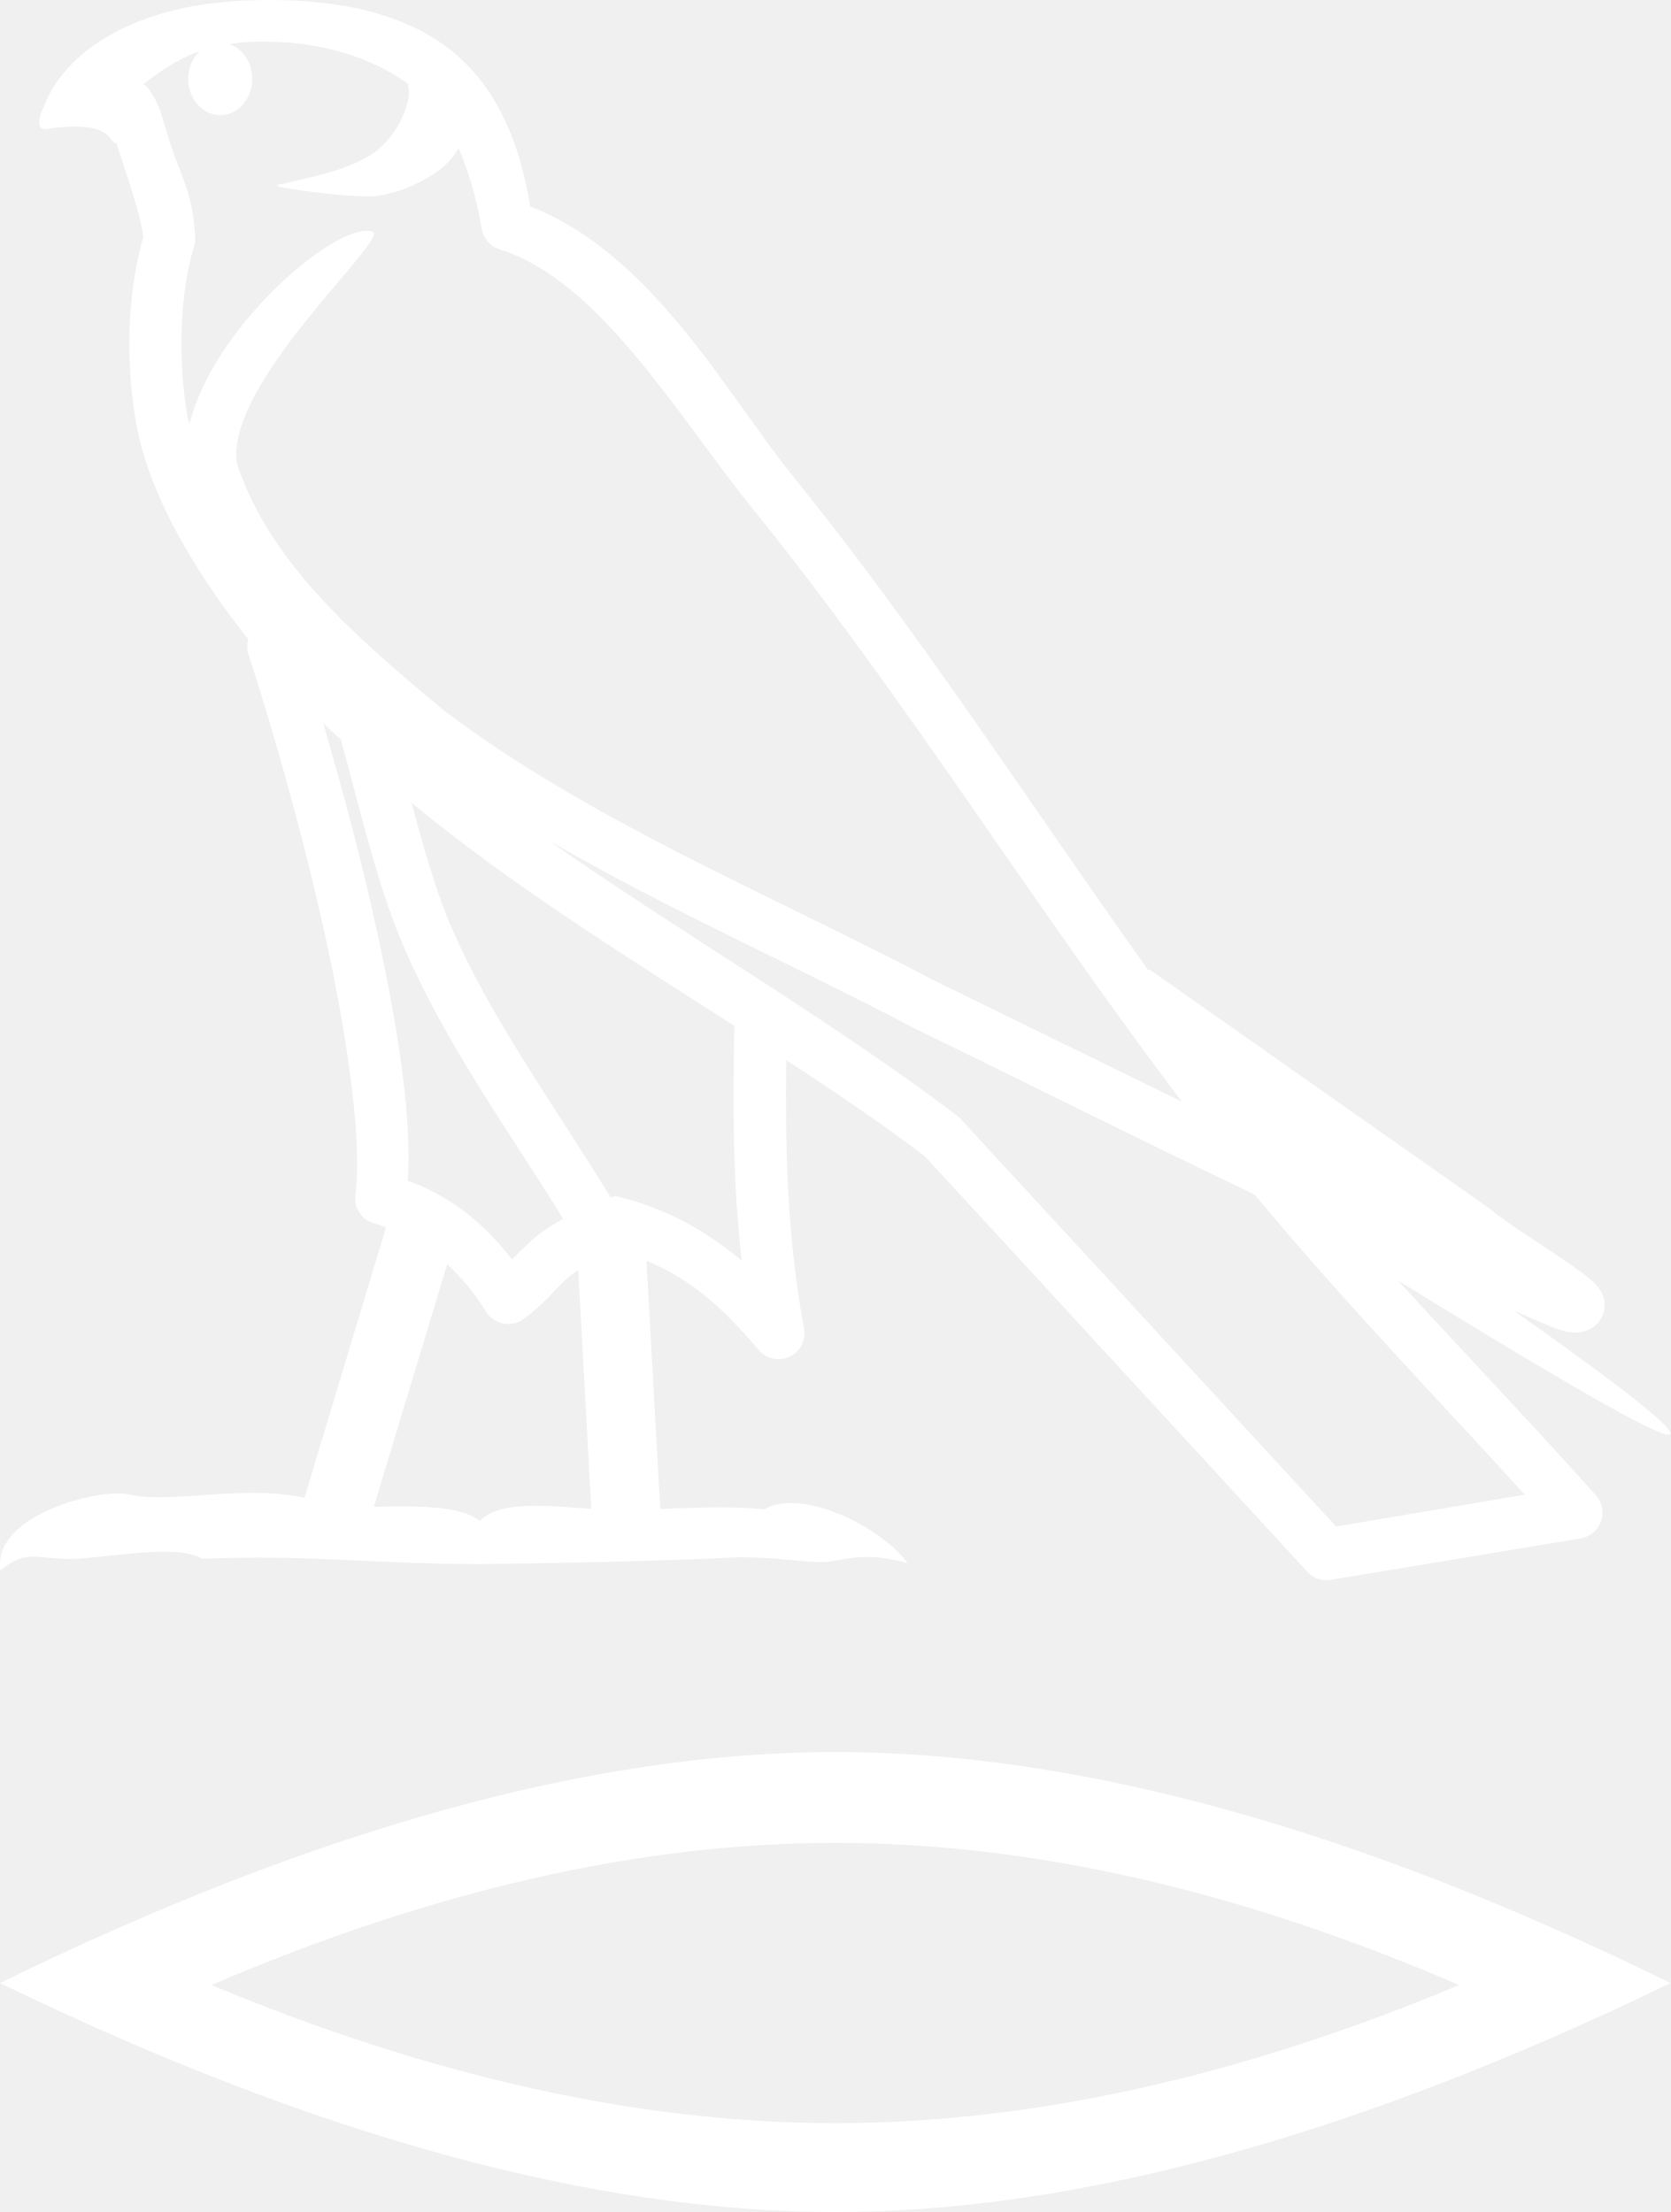
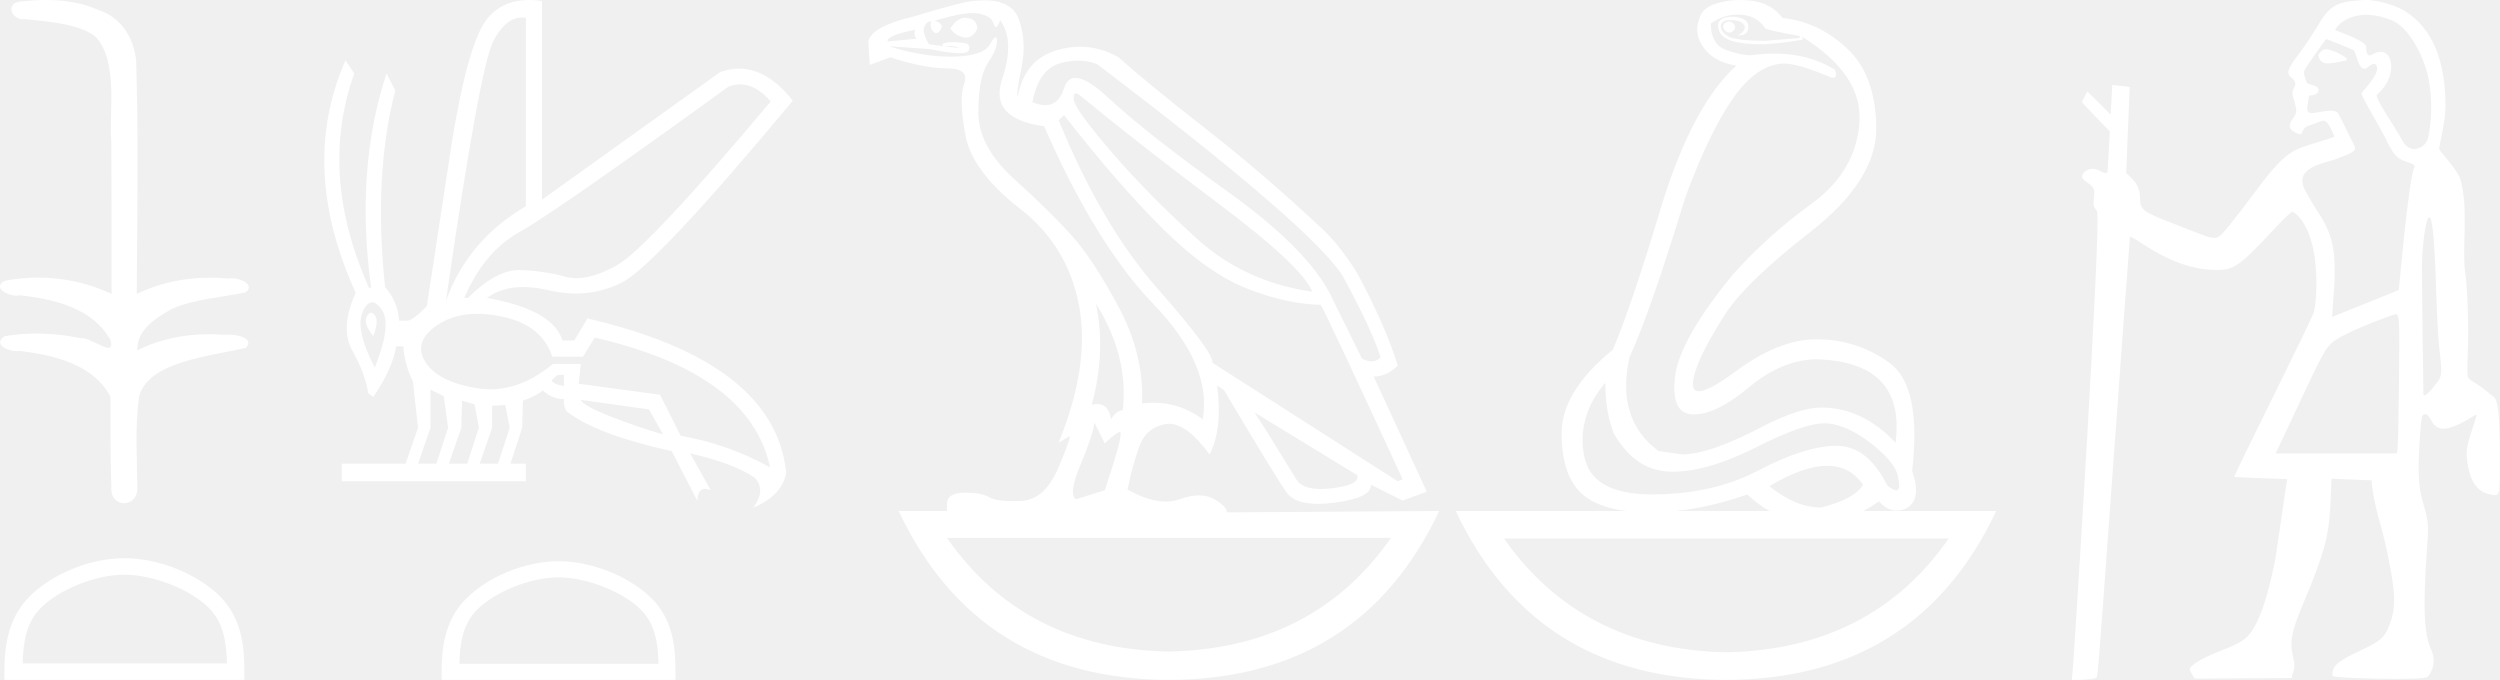
- <svg xmlns="http://www.w3.org/2000/svg" width="13.589" height="18.0" version="1.1" id="svg6">
-   <defs id="defs10" />
-   <path d="M 2.15 0.339 C 2.645 0.339 3.041 0.482 3.318 0.681 C 3.322 0.719 3.332 0.757 3.324 0.795 C 3.289 0.972 3.185 1.136 3.041 1.245 C 2.816 1.393 2.543 1.436 2.286 1.5 C 2.222 1.506 2.273 1.522 2.308 1.528 C 2.473 1.556 2.814 1.599 3.002 1.599 C 3.015 1.599 3.028 1.598 3.039 1.598 C 3.238 1.575 3.425 1.493 3.586 1.376 C 3.643 1.328 3.691 1.269 3.732 1.207 C 3.838 1.454 3.895 1.717 3.919 1.862 C 3.932 1.941 3.987 2.005 4.063 2.029 C 4.876 2.278 5.519 3.393 6.12 4.136 C 7.355 5.662 8.405 7.369 9.615 8.965 C 8.946 8.639 8.279 8.31 7.608 7.983 C 6.236 7.262 4.807 6.686 3.604 5.776 C 3.602 5.774 3.6 5.772 3.598 5.77 C 2.905 5.193 2.196 4.584 1.928 3.775 C 1.822 3.118 3.183 1.934 3.029 1.884 C 3.016 1.88 3.001 1.878 2.984 1.878 C 2.656 1.878 1.731 2.683 1.541 3.451 C 1.539 3.44 1.533 3.429 1.531 3.419 C 1.479 3.164 1.421 2.521 1.579 2.005 C 1.587 1.98 1.589 1.956 1.587 1.93 C 1.576 1.723 1.544 1.599 1.499 1.478 C 1.454 1.356 1.4 1.232 1.313 0.931 C 1.291 0.854 1.212 0.697 1.165 0.685 C 1.297 0.586 1.432 0.484 1.625 0.416 L 1.625 0.416 C 1.569 0.471 1.531 0.55 1.531 0.641 C 1.531 0.805 1.648 0.937 1.792 0.937 C 1.935 0.937 2.052 0.805 2.052 0.641 L 2.052 0.639 C 2.051 0.507 1.974 0.398 1.87 0.36 C 1.907 0.355 1.938 0.347 1.98 0.344 C 2.038 0.34 2.094 0.339 2.15 0.339 ZM 2.629 5.884 C 2.675 5.931 2.725 5.973 2.773 6.018 C 2.926 6.576 3.068 7.19 3.268 7.665 C 3.613 8.483 4.136 9.195 4.582 9.918 C 4.473 9.977 4.378 10.043 4.307 10.11 C 4.249 10.166 4.211 10.202 4.165 10.249 C 3.944 9.958 3.661 9.732 3.318 9.608 C 3.35 9.091 3.241 8.385 3.075 7.617 C 2.948 7.023 2.789 6.432 2.629 5.884 ZM 3.348 6.533 C 4.168 7.209 5.082 7.775 5.974 8.348 C 5.961 8.998 5.961 9.618 6.034 10.259 C 5.739 10.012 5.42 9.833 5.014 9.734 C 5.012 9.733 5.009 9.733 5.007 9.733 C 4.993 9.733 4.981 9.742 4.966 9.742 C 4.503 8.982 3.978 8.271 3.654 7.503 C 3.543 7.239 3.445 6.895 3.348 6.533 ZM 3.638 10.287 C 3.755 10.396 3.862 10.522 3.953 10.673 C 3.983 10.723 4.035 10.758 4.093 10.769 C 4.107 10.772 4.122 10.774 4.137 10.774 C 4.18 10.774 4.222 10.761 4.257 10.735 C 4.411 10.624 4.506 10.504 4.598 10.417 C 4.632 10.385 4.667 10.359 4.704 10.333 L 4.81 12.278 C 4.658 12.268 4.499 12.253 4.355 12.253 C 4.166 12.253 4.001 12.278 3.903 12.376 C 3.782 12.28 3.548 12.258 3.266 12.258 C 3.194 12.258 3.119 12.26 3.041 12.262 L 3.638 10.287 ZM 4.465 6.84 L 4.465 6.84 C 5.433 7.402 6.454 7.85 7.42 8.358 C 7.421 8.359 7.422 8.359 7.424 8.36 C 8.349 8.811 9.272 9.275 10.206 9.72 C 10.909 10.569 11.672 11.359 12.405 12.163 C 11.893 12.249 11.381 12.336 10.869 12.422 C 9.853 11.317 8.836 10.216 7.82 9.111 C 7.812 9.101 7.804 9.093 7.794 9.085 C 6.723 8.273 5.542 7.598 4.465 6.84 ZM 2.197 0.0 C 2.101 0.0 2.003 0.003 1.904 0.01 C 1.129 0.06 0.566 0.385 0.373 0.827 C 0.344 0.893 0.27 1.051 0.368 1.051 C 0.379 1.051 0.391 1.049 0.406 1.045 C 0.488 1.035 0.556 1.03 0.612 1.03 C 0.911 1.03 0.883 1.153 0.948 1.169 C 1.013 1.371 1.155 1.774 1.165 1.932 C 0.99 2.547 1.055 3.192 1.119 3.503 C 1.225 4.026 1.569 4.634 2.02 5.203 C 2.01 5.242 2.006 5.282 2.02 5.321 C 2.235 5.98 2.486 6.871 2.665 7.705 C 2.844 8.539 2.945 9.332 2.891 9.722 C 2.876 9.829 2.944 9.93 3.049 9.956 C 3.081 9.964 3.109 9.978 3.14 9.988 L 2.477 12.188 C 2.338 12.158 2.195 12.148 2.053 12.148 C 1.781 12.148 1.513 12.184 1.293 12.184 C 1.204 12.184 1.122 12.178 1.05 12.161 C 1.027 12.156 0.997 12.153 0.961 12.153 C 0.649 12.153 -0.059 12.371 0.003 12.78 C 0.111 12.689 0.187 12.667 0.272 12.667 C 0.35 12.667 0.436 12.686 0.561 12.686 C 0.567 12.686 0.573 12.686 0.58 12.686 C 0.762 12.683 1.078 12.627 1.333 12.627 C 1.461 12.627 1.574 12.641 1.645 12.684 C 1.814 12.678 1.966 12.675 2.109 12.675 C 2.716 12.675 3.143 12.725 3.895 12.728 C 4.458 12.723 5.465 12.701 6.02 12.672 C 6.341 12.674 6.517 12.711 6.678 12.711 C 6.688 12.711 6.697 12.711 6.707 12.71 C 6.802 12.707 6.896 12.67 7.05 12.67 C 7.137 12.67 7.245 12.682 7.384 12.72 C 7.205 12.476 6.758 12.231 6.434 12.231 C 6.352 12.231 6.278 12.246 6.218 12.282 C 6.103 12.27 5.981 12.266 5.855 12.266 C 5.699 12.266 5.536 12.272 5.371 12.28 L 5.259 10.259 L 5.259 10.259 C 5.607 10.403 5.871 10.627 6.174 10.988 C 6.215 11.035 6.274 11.06 6.334 11.06 C 6.364 11.06 6.395 11.054 6.424 11.04 C 6.51 10.999 6.557 10.905 6.541 10.811 C 6.403 10.07 6.388 9.37 6.396 8.626 L 6.396 8.626 C 6.782 8.879 7.162 9.135 7.522 9.407 C 8.56 10.536 9.599 11.664 10.637 12.792 C 10.676 12.836 10.732 12.859 10.79 12.859 C 10.802 12.859 10.813 12.858 10.825 12.856 C 11.503 12.743 12.182 12.632 12.86 12.518 C 12.936 12.506 12.998 12.453 13.024 12.38 C 13.05 12.307 13.034 12.225 12.982 12.167 C 12.452 11.574 11.904 11.002 11.374 10.421 L 11.374 10.421 C 12.28 10.979 13.428 11.675 13.574 11.675 C 13.59 11.675 13.594 11.666 13.583 11.647 C 13.516 11.53 12.94 11.107 12.315 10.665 L 12.315 10.665 C 12.414 10.707 12.512 10.751 12.611 10.791 C 12.615 10.794 12.62 10.797 12.624 10.799 C 12.697 10.824 12.738 10.841 12.816 10.844 C 12.818 10.844 12.82 10.844 12.823 10.844 C 12.841 10.844 12.861 10.841 12.894 10.832 C 12.931 10.821 12.993 10.789 13.028 10.723 C 13.063 10.657 13.056 10.589 13.044 10.553 C 13.032 10.517 13.017 10.498 13.006 10.483 C 12.962 10.423 12.932 10.406 12.89 10.373 C 12.847 10.34 12.798 10.304 12.744 10.267 C 12.634 10.192 12.503 10.107 12.391 10.032 C 12.279 9.957 12.177 9.885 12.157 9.866 C 12.151 9.86 12.144 9.853 12.137 9.848 C 11.21 9.196 10.283 8.545 9.357 7.893 C 9.351 7.889 9.343 7.893 9.337 7.889 C 8.384 6.554 7.488 5.156 6.446 3.869 C 5.915 3.212 5.304 2.063 4.313 1.68 C 4.265 1.397 4.158 0.875 3.774 0.502 C 3.449 0.185 2.977 0.04 2.449 0.008 C 2.366 0.002 2.282 0.0 2.197 0.0 Z" style="fill:#ffffff;stroke:none" id="path2" />
-   <path d="M 6.794 14.996 Q 9.188 14.996 11.87 16.153 Q 9.188 17.277 6.794 17.277 Q 4.417 17.277 1.719 16.153 Q 4.417 14.996 6.794 14.996 ZM 6.794 14.257 Q 3.839 14.257 0.0 16.137 Q 3.839 18 6.794 18 Q 9.75 18 13.589 16.137 Q 9.766 14.257 6.794 14.257 Z" style="fill:#ffffff;stroke:none" id="path4" />
+ <svg xmlns="http://www.w3.org/2000/svg" width="66.188" height="18.0" version="1.1" id="svg14">
+   <defs id="defs18" />
+   <path d="M 1.219 0.0 C 0.971 0.0 0.723 0.019 0.483 0.049 C 0.152 0.133 0.322 0.512 0.616 0.512 C 0.636 0.512 0.656 0.51 0.677 0.507 C 1.298 0.578 2.062 0.618 2.531 0.97 C 3.154 1.648 2.874 3.058 2.947 3.727 C 2.952 3.763 2.954 6.431 2.954 7.782 C 2.353 7.494 1.673 7.349 1.004 7.349 C 0.706 7.349 0.411 7.378 0.125 7.435 C -0.201 7.607 0.182 7.827 0.438 7.827 C 0.468 7.827 0.497 7.824 0.522 7.817 C 1.43 7.915 2.462 8.158 2.923 9.002 C 2.968 9.155 2.94 9.208 2.87 9.208 C 2.718 9.208 2.367 8.954 2.17 8.954 C 2.159 8.954 2.15 8.955 2.14 8.956 C 1.761 8.874 1.364 8.831 0.97 8.831 C 0.682 8.831 0.396 8.854 0.121 8.902 C -0.191 9.108 0.191 9.297 0.445 9.297 C 0.472 9.297 0.499 9.295 0.522 9.29 C 1.449 9.402 2.474 9.653 2.923 10.498 C 2.928 11.438 2.922 12.06 2.948 12.924 C 2.937 13.19 3.11 13.323 3.285 13.323 C 3.459 13.323 3.635 13.192 3.636 12.934 C 3.63 12.082 3.569 11.334 3.681 10.508 C 3.906 9.581 5.514 9.438 6.513 9.209 C 6.731 8.953 6.302 8.858 6.026 8.858 C 5.985 8.858 5.947 8.86 5.915 8.864 C 5.787 8.854 5.658 8.849 5.529 8.849 C 4.876 8.849 4.218 8.979 3.636 9.278 C 3.612 8.72 4.163 8.398 4.557 8.174 C 5.179 7.906 5.864 7.88 6.513 7.736 C 6.745 7.535 6.38 7.366 6.127 7.366 C 6.094 7.366 6.063 7.369 6.035 7.375 C 5.876 7.359 5.716 7.352 5.555 7.352 C 4.888 7.352 4.22 7.488 3.621 7.782 C 3.633 5.672 3.667 3.63 3.606 1.634 C 3.558 1.016 3.202 0.45 2.604 0.265 C 2.174 0.07 1.696 0.0 1.219 0.0 Z" style="fill:#ffffff;stroke:none" id="path2" />
+   <path d="M 3.293 15.215 C 4.074 15.215 5.052 15.616 5.526 16.09 C 5.94 16.504 5.994 17.053 6.009 17.563 L 0.6 17.563 C 0.615 17.053 0.67 16.504 1.084 16.09 C 1.557 15.616 2.512 15.215 3.293 15.215 ZM 3.293 14.778 C 2.366 14.778 1.369 15.206 0.784 15.79 C 0.185 16.39 0.117 17.179 0.117 17.77 L 0.117 18 L 6.469 18 L 6.469 17.77 C 6.469 17.179 6.424 16.39 5.825 15.79 C 5.24 15.206 4.22 14.778 3.293 14.778 Z" style="fill:#ffffff;stroke:none" id="path4" />
+   <path d="M 19.596 2.233 Q 20.011 2.233 20.407 2.685 Q 17.145 6.568 16.33 7.024 Q 15.721 7.365 15.259 7.365 Q 15.101 7.365 14.961 7.325 Q 14.407 7.17 13.776 7.151 Q 13.761 7.15 13.745 7.15 Q 13.127 7.15 12.388 7.888 L 12.291 7.888 Q 12.815 6.665 13.757 6.141 Q 14.699 5.617 19.281 2.297 Q 19.44 2.233 19.596 2.233 ZM 13.823 0.464 Q 13.872 0.464 13.922 0.472 L 13.922 5.461 Q 12.388 6.355 11.806 7.966 Q 12.699 1.792 13.058 1.093 Q 13.381 0.464 13.823 0.464 ZM 9.823 8.28 Q 9.763 8.28 9.709 8.383 Q 9.612 8.568 9.884 8.898 Q 10.039 8.49 9.922 8.345 Q 9.871 8.28 9.823 8.28 ZM 9.851 8.003 Q 9.965 8.003 10.097 8.18 Q 10.388 8.568 9.922 9.733 Q 9.398 8.723 9.602 8.257 Q 9.713 8.003 9.851 8.003 ZM 14.932 9.927 L 14.932 10.218 Q 14.718 10.199 14.602 10.082 Q 14.64 10.024 14.757 9.927 ZM 15.378 10.587 L 17.184 10.839 L 17.553 11.5 Q 16.931 11.325 16.184 11.034 Q 15.436 10.742 15.378 10.587 ZM 11.398 10.315 L 11.748 10.49 L 11.864 11.325 L 11.553 12.276 L 11.068 12.276 L 11.398 11.325 L 11.398 10.315 ZM 12.233 10.607 L 12.563 10.704 L 12.679 11.325 L 12.369 12.276 L 11.883 12.276 L 12.214 11.325 L 12.233 10.607 ZM 13.378 10.723 L 13.495 11.325 L 13.184 12.276 L 12.699 12.276 L 13.029 11.325 L 13.029 10.742 L 13.378 10.723 ZM 12.636 8.308 Q 12.946 8.308 13.301 8.383 Q 14.349 8.607 14.621 9.442 L 15.436 9.442 L 15.747 8.937 Q 19.863 9.888 20.387 12.373 Q 19.261 11.752 18.019 11.538 L 17.475 10.451 L 15.32 10.16 L 15.378 9.636 L 14.64 9.636 Q 13.825 10.307 12.977 10.307 Q 12.795 10.307 12.612 10.276 Q 11.573 10.102 11.252 9.568 Q 10.932 9.034 11.592 8.597 Q 12.029 8.308 12.636 8.308 ZM 14.014 0.0 Q 13.307 0.0 12.903 0.491 Q 12.408 1.093 11.981 3.656 L 11.301 8.102 Q 10.971 8.451 10.796 8.49 L 10.563 8.49 Q 10.544 8.005 10.194 7.597 Q 9.884 4.627 10.466 2.394 L 10.233 1.947 Q 9.398 4.471 9.825 7.617 L 9.767 7.617 Q 8.427 4.607 9.379 1.947 L 9.146 1.598 L 9.146 1.598 Q 7.903 4.432 9.418 7.752 Q 8.991 8.684 9.33 9.286 Q 9.67 9.888 9.748 10.412 L 9.884 10.509 Q 10.408 9.733 10.486 9.17 L 10.68 9.17 Q 10.699 9.616 10.932 10.102 L 11.068 11.325 L 10.738 12.276 L 9.049 12.276 L 9.049 12.742 L 13.922 12.742 L 13.922 12.276 L 13.514 12.276 L 13.825 11.325 L 13.844 10.607 Q 14.194 10.49 14.369 10.335 Q 14.621 10.568 14.932 10.568 Q 14.912 10.762 15.009 10.898 Q 15.786 11.5 17.786 11.946 L 18.465 13.266 Q 18.465 12.942 18.666 12.942 Q 18.73 12.942 18.815 12.975 L 18.271 12.004 L 18.271 12.004 Q 19.397 12.257 19.98 12.645 Q 20.29 12.975 19.941 13.441 Q 20.718 13.111 20.815 12.509 Q 20.504 9.577 15.553 8.432 L 15.204 9.014 L 14.893 9.014 Q 14.64 8.199 12.893 7.888 Q 13.283 7.599 13.852 7.599 Q 14.162 7.599 14.524 7.684 Q 14.891 7.771 15.242 7.771 Q 15.872 7.771 16.446 7.49 Q 17.339 7.053 20.989 2.666 Q 20.317 1.817 19.567 1.817 Q 19.321 1.817 19.067 1.908 L 14.349 5.287 L 14.349 0.025 Q 14.174 0.0 14.014 0.0 Z" style="fill:#ffffff;stroke:none" id="path6" />
+   <path d="M 14.788 15.286 C 15.549 15.286 16.503 15.677 16.964 16.138 C 17.367 16.542 17.42 17.077 17.435 17.574 L 12.163 17.574 C 12.178 17.077 12.231 16.542 12.634 16.138 C 13.095 15.677 14.026 15.286 14.788 15.286 ZM 14.788 14.859 C 13.884 14.859 12.912 15.277 12.343 15.846 C 11.758 16.431 11.692 17.2 11.692 17.776 L 11.692 18 L 17.884 18 L 17.884 17.776 C 17.884 17.2 17.84 16.431 17.256 15.846 C 16.686 15.277 15.691 14.859 14.788 14.859 Z" style="fill:#ffffff;stroke:none" id="path8" />
+   <path d="M 45.769 0.568 Q 45.623 0.605 45.623 0.696 Q 45.623 0.787 45.714 0.842 Q 45.751 0.864 45.786 0.864 Q 45.838 0.864 45.888 0.815 Q 45.97 0.733 45.915 0.651 Q 45.86 0.568 45.769 0.568 ZM 25.55 0.469 Q 25.349 0.469 25.161 0.751 Q 25.271 0.934 25.508 0.988 Q 25.545 0.997 25.579 0.997 Q 25.752 0.997 25.873 0.769 Q 25.873 0.514 25.618 0.477 Q 25.584 0.469 25.55 0.469 ZM 24.231 0.787 Q 24.176 0.915 24.267 1.025 L 23.5 1.098 Q 23.482 0.934 24.231 0.787 ZM 24.977 1.223 Q 24.977 1.223 24.977 1.223 L 24.977 1.223 L 24.977 1.223 ZM 25.115 1.22 Q 25.274 1.22 25.371 1.253 Q 25.407 1.265 25.371 1.265 Q 25.304 1.265 24.992 1.225 L 24.992 1.225 Q 25.058 1.22 25.115 1.22 ZM 28.484 2.472 Q 28.53 2.472 28.611 2.54 Q 30.09 3.763 32.28 5.405 Q 34.47 7.048 34.744 7.724 Q 32.955 7.468 31.687 6.318 Q 30.418 5.168 29.478 4.082 Q 28.538 2.996 28.429 2.668 Q 28.406 2.472 28.484 2.472 ZM 28.544 1.604 Q 28.809 1.604 29.049 1.7 Q 34.726 6.008 35.547 7.304 Q 36.314 8.709 36.551 9.458 Q 36.451 9.568 36.312 9.568 Q 36.198 9.568 36.058 9.494 L 35.31 7.979 Q 34.744 6.683 32.545 5.104 Q 30.345 3.525 29.36 2.604 Q 28.781 2.062 28.473 2.062 Q 28.256 2.062 28.173 2.33 Q 28.032 2.785 27.674 2.785 Q 27.523 2.785 27.334 2.704 Q 27.498 1.846 28.045 1.682 Q 28.305 1.604 28.544 1.604 ZM 29.013 8.034 Q 29.889 9.439 29.725 10.863 Q 29.56 10.863 29.414 11.1 Q 29.355 10.697 29.051 10.697 Q 28.983 10.697 28.903 10.717 Q 29.287 9.312 29.013 8.034 ZM 25.758 0.346 Q 25.844 0.346 25.91 0.359 Q 26.238 0.422 26.293 0.596 Q 26.332 0.718 26.37 0.718 Q 26.386 0.718 26.403 0.696 Q 26.457 0.623 26.476 0.532 Q 26.877 1.061 26.53 2.102 Q 26.184 3.142 27.644 3.343 Q 28.995 6.446 30.546 8.061 Q 32.098 9.677 31.842 11.1 Q 31.252 10.662 30.537 10.662 Q 30.389 10.662 30.236 10.681 Q 30.291 9.385 29.615 8.125 Q 28.94 6.866 28.374 6.236 Q 27.808 5.606 26.85 4.739 Q 25.892 3.872 25.901 2.95 Q 25.91 2.029 26.156 1.664 Q 26.403 1.299 26.394 1.08 Q 26.39 0.989 26.358 0.989 Q 26.313 0.989 26.211 1.171 Q 26.038 1.481 25.253 1.499 Q 25.207 1.5 25.16 1.5 Q 24.413 1.5 23.537 1.226 L 23.537 1.226 L 24.614 1.299 Q 25.146 1.409 25.405 1.409 Q 25.616 1.409 25.645 1.335 Q 25.709 1.171 25.545 1.143 Q 25.38 1.116 25.207 1.116 Q 25.034 1.116 24.942 1.171 L 24.977 1.223 L 24.977 1.223 Q 24.817 1.202 24.596 1.171 Q 24.358 0.787 24.523 0.623 Q 24.559 0.568 24.65 0.568 Q 24.614 0.751 24.714 0.842 Q 24.751 0.876 24.787 0.876 Q 24.848 0.876 24.906 0.778 Q 24.997 0.623 24.742 0.55 Q 25.413 0.346 25.758 0.346 ZM 46.006 0.386 Q 46.499 0.386 46.736 0.751 Q 46.809 0.806 47.649 0.952 L 47.649 1.007 L 46.736 1.08 Q 45.952 1.08 45.751 0.961 Q 45.55 0.842 45.559 0.687 Q 45.568 0.532 45.806 0.532 Q 46.043 0.532 46.134 0.614 Q 46.225 0.696 46.18 0.787 Q 46.134 0.879 46.006 0.934 Q 46.026 0.935 46.044 0.935 Q 46.281 0.935 46.289 0.714 Q 46.298 0.477 45.897 0.441 Q 45.386 0.441 45.513 0.815 Q 45.635 1.172 46.637 1.172 Q 46.685 1.172 46.736 1.171 Q 47.302 1.134 47.74 1.043 L 47.704 0.97 L 47.704 0.97 Q 49.328 1.974 49.228 3.261 Q 49.128 4.548 47.959 5.396 Q 46.791 6.245 45.879 7.267 Q 44.455 9.001 44.345 9.987 Q 44.236 10.973 44.838 10.973 Q 45.44 10.973 46.307 10.252 Q 47.174 9.531 48.069 9.512 Q 50.46 9.567 50.186 11.721 Q 49.31 10.79 48.215 10.79 Q 47.667 10.79 46.718 11.265 Q 45.276 12.031 44.528 12.031 L 43.907 11.94 Q 42.776 11.1 43.141 9.458 Q 43.688 8.271 44.619 5.223 Q 45.258 3.489 45.888 2.595 Q 46.517 1.7 47.229 1.682 Q 47.613 1.682 48.47 2.047 Q 48.506 2.057 48.532 2.057 Q 48.655 2.057 48.58 1.846 Q 47.89 1.418 46.97 1.418 Q 46.674 1.418 46.353 1.463 Q 46.079 1.463 45.687 1.317 Q 45.294 1.171 45.294 0.623 Q 45.623 0.386 46.006 0.386 ZM 28.173 3.051 Q 29.597 4.876 30.783 6.053 Q 31.97 7.231 33.019 7.641 Q 34.069 8.052 34.963 8.07 Q 35.073 8.216 37.135 12.688 L 37.008 12.743 L 32.098 9.604 Q 32.134 9.33 30.646 7.641 Q 29.159 5.953 28.027 3.179 L 28.173 3.051 ZM 33.211 10.918 L 35.931 12.579 Q 36.022 12.834 35.274 12.926 Q 35.107 12.946 34.968 12.946 Q 34.481 12.946 34.324 12.698 Q 34.124 12.378 33.813 11.867 Q 33.503 11.356 33.211 10.918 ZM 42.502 10.133 Q 42.502 10.9 42.721 11.465 Q 43.287 12.469 44.236 12.488 Q 44.261 12.488 44.286 12.488 Q 45.22 12.488 46.517 11.831 Q 47.75 11.206 48.311 11.206 Q 48.356 11.206 48.397 11.21 Q 48.945 11.265 49.584 11.776 Q 50.223 12.287 50.259 12.67 Q 50.326 12.981 50.203 12.981 Q 50.124 12.981 49.967 12.853 Q 49.442 11.803 48.622 11.803 Q 48.614 11.803 48.607 11.803 Q 47.777 11.812 46.563 12.451 Q 45.349 13.09 43.734 13.09 Q 42.118 13.09 41.936 12.05 Q 41.753 11.009 42.502 10.133 ZM 28.976 11.192 L 29.25 11.739 Q 29.506 11.484 29.643 11.438 Q 29.646 11.437 29.65 11.437 Q 29.765 11.437 29.25 12.98 L 28.483 13.218 Q 28.283 13.072 28.602 12.314 Q 28.922 11.557 28.976 11.192 ZM 48.373 12.332 Q 48.979 12.332 49.328 12.834 Q 49.091 13.218 48.215 13.437 Q 47.54 13.437 46.846 12.871 Q 47.747 12.332 48.373 12.332 ZM 46.262 13.09 Q 46.533 13.355 46.85 13.528 L 44.376 13.528 Q 45.286 13.433 46.262 13.09 ZM 36.825 14.24 Q 34.783 17.175 30.939 17.251 L 30.939 17.251 Q 27.112 17.175 25.07 14.24 ZM 51.592 14.258 Q 49.55 17.193 45.705 17.27 L 45.705 17.27 Q 41.879 17.193 39.819 14.258 ZM 26.072 0.009 Q 25.961 0.009 25.837 0.021 Q 25.545 0.021 24.176 0.441 Q 23.081 0.696 22.989 1.098 L 23.026 1.718 L 23.573 1.518 Q 24.468 1.81 25.07 1.81 Q 25.673 1.81 25.526 2.22 Q 25.38 2.631 25.563 3.589 Q 25.746 4.548 27.005 5.524 Q 28.264 6.501 28.566 8.08 Q 28.867 9.658 28.027 11.721 L 28.301 11.557 Q 28.306 11.553 28.31 11.553 Q 28.371 11.553 28.027 12.369 Q 27.662 13.236 27.032 13.263 Q 26.921 13.268 26.823 13.268 Q 26.364 13.268 26.184 13.163 Q 25.979 13.044 25.576 13.044 Q 25.547 13.044 25.517 13.044 Q 25.07 13.053 25.07 13.346 L 25.07 13.528 L 23.792 13.528 Q 25.892 17.982 30.948 18 Q 36.004 17.982 38.103 13.528 L 38.103 13.528 L 32.481 13.565 Q 32.481 13.4 32.134 13.209 Q 31.965 13.115 31.745 13.115 Q 31.515 13.115 31.231 13.218 Q 31.06 13.279 30.866 13.279 Q 30.423 13.279 29.852 12.962 Q 29.98 12.323 30.163 11.821 Q 30.345 11.319 30.856 11.228 Q 30.904 11.22 30.952 11.22 Q 31.428 11.22 32.025 12.031 Q 32.371 11.356 32.225 10.206 L 32.225 10.206 L 32.408 10.334 Q 33.777 12.634 34.06 13.035 Q 34.274 13.34 34.893 13.34 Q 35.09 13.34 35.328 13.309 Q 36.314 13.181 36.296 12.834 L 36.296 12.834 L 37.135 13.254 L 37.774 13.017 L 36.369 9.969 Q 36.716 9.969 37.008 9.677 Q 36.661 8.581 35.931 7.231 Q 35.42 6.409 34.89 5.953 Q 33.448 4.602 31.897 3.389 Q 30.345 2.175 29.615 1.518 Q 29.125 1.237 28.596 1.237 Q 28.299 1.237 27.991 1.326 Q 27.133 1.572 26.95 2.54 Q 26.895 2.503 27.041 1.81 Q 27.188 1.116 26.978 0.523 Q 26.796 0.009 26.072 0.009 ZM 46.068 0.0 Q 45.738 0.0 45.44 0.094 Q 45.057 0.203 44.984 0.514 Q 44.838 0.897 45.112 1.271 Q 45.386 1.645 45.97 1.737 Q 44.802 2.795 43.98 5.478 Q 43.214 8.034 42.703 9.257 Q 41.334 10.37 41.343 11.493 Q 41.352 12.615 41.899 13.09 Q 42.295 13.433 43.053 13.528 L 38.541 13.528 Q 40.64 17.982 45.696 18 Q 50.752 17.982 52.851 13.528 L 49.337 13.528 Q 49.538 13.419 49.748 13.272 Q 49.954 13.517 50.213 13.517 Q 50.323 13.517 50.442 13.473 Q 50.898 13.254 50.624 12.469 Q 50.88 10.224 50.022 9.604 Q 49.164 8.983 48.087 8.983 Q 47.101 8.983 45.952 9.832 Q 45.239 10.358 44.975 10.358 Q 44.813 10.358 44.82 10.16 Q 44.838 9.64 45.623 8.399 Q 46.152 7.523 47.923 6.145 Q 49.693 4.767 49.675 3.37 Q 49.657 1.974 48.89 1.271 Q 48.124 0.568 47.193 0.477 Q 47.047 0.276 46.809 0.149 Q 46.572 0.021 46.18 0.003 Q 46.124 0.0 46.068 0.0 Z" style="fill:#ffffff;stroke:none" id="path10" />
+   <path d="M 61.573 1.303 C 61.559 1.303 61.548 1.304 61.538 1.307 C 61.468 1.33 61.386 1.413 61.384 1.464 C 61.383 1.479 61.4 1.661 61.58 1.677 C 61.59 1.678 61.6 1.679 61.612 1.679 C 61.771 1.679 62.116 1.605 62.131 1.591 C 62.195 1.527 61.741 1.303 61.573 1.303 ZM 62.649 0.392 C 62.841 0.392 63.068 0.433 63.33 0.541 C 63.722 0.703 64.089 1.32 64.251 1.897 C 64.363 2.296 64.43 2.989 64.28 3.663 C 64.247 3.811 64.087 3.944 63.92 3.944 C 63.8 3.944 63.677 3.877 63.592 3.701 C 63.493 3.495 62.853 2.574 62.929 2.509 C 63.447 2.072 63.393 1.372 63.027 1.372 C 62.961 1.372 62.884 1.395 62.799 1.447 C 62.774 1.462 62.754 1.468 62.736 1.468 C 62.649 1.468 62.646 1.305 62.646 1.246 C 62.646 1.071 61.826 0.814 61.826 0.794 C 61.826 0.738 62.092 0.392 62.649 0.392 ZM 61.586 1.034 C 61.617 1.034 62.318 1.328 62.318 1.328 C 62.418 1.493 62.424 1.823 62.617 1.823 C 62.648 1.823 62.77 1.691 62.853 1.691 C 62.868 1.691 62.883 1.696 62.895 1.707 C 63.091 1.9 62.522 2.422 62.522 2.476 C 62.522 2.573 63.104 3.512 63.226 3.806 C 63.378 4.084 63.449 4.197 63.722 4.286 C 63.859 4.331 63.948 4.366 63.918 4.43 C 63.763 4.763 63.514 7.672 63.508 7.678 C 63.503 7.684 61.742 8.39 61.742 8.39 L 61.805 7.5 C 61.84 6.562 61.745 6.174 61.327 5.546 C 61.185 5.332 61.059 5.098 61.026 5.035 C 60.709 4.423 61.554 4.322 61.834 4.216 C 62.372 4.014 62.405 3.985 62.305 3.804 C 62.279 3.755 61.922 3.019 61.894 2.987 C 61.859 2.948 61.784 2.929 61.682 2.929 C 61.598 2.929 61.254 2.996 61.206 2.996 C 61.101 2.996 61.055 2.936 61.104 2.717 C 61.143 2.54 61.099 2.526 61.174 2.526 C 61.288 2.526 61.383 2.467 61.383 2.395 C 61.383 2.316 61.327 2.272 61.188 2.242 C 61.127 2.229 61.073 2.201 61.067 2.18 C 61.062 2.158 61.039 2.085 61.017 2.016 C 60.977 1.891 60.977 1.891 61.27 1.47 C 61.43 1.239 61.573 1.043 61.585 1.035 C 61.586 1.035 61.586 1.034 61.586 1.034 ZM 64.315 5.75 C 64.399 5.75 64.46 6.4 64.498 7.689 C 64.516 8.291 64.553 8.976 64.581 9.213 C 64.663 9.915 64.659 9.959 64.477 10.186 C 64.391 10.293 64.298 10.399 64.269 10.422 C 64.236 10.449 64.198 10.465 64.177 10.465 C 64.168 10.465 64.163 10.462 64.161 10.456 C 64.157 10.426 64.12 7.511 64.12 7.115 C 64.119 6.654 64.192 6.014 64.266 5.818 C 64.283 5.773 64.3 5.75 64.315 5.75 ZM 63.438 8.32 C 63.474 8.32 63.495 8.374 63.512 8.513 C 63.539 8.723 63.501 11.807 63.471 11.929 L 63.452 12.005 L 60.248 12.005 L 61.044 10.313 C 61.623 9.09 61.616 9.1 62.147 8.828 C 62.469 8.664 63.341 8.32 63.438 8.32 ZM 62.625 0.0 C 62.59 0.0 62.556 0.001 62.522 0.004 C 61.878 0.051 61.691 0.115 61.336 0.724 C 61.231 0.903 61.019 1.22 60.863 1.428 C 60.568 1.821 60.532 1.917 60.638 2.033 C 60.677 2.076 60.846 2.16 60.721 2.354 C 60.643 2.472 60.754 2.678 60.765 2.762 C 60.78 2.871 60.841 2.955 60.716 3.121 C 60.55 3.34 60.629 3.418 60.721 3.478 C 60.795 3.525 60.848 3.551 60.902 3.551 C 60.978 3.551 60.936 3.39 61.107 3.334 C 61.307 3.27 61.435 3.196 61.529 3.196 C 61.639 3.196 61.79 3.574 61.802 3.606 C 61.822 3.656 61.048 3.828 60.775 3.972 C 60.469 4.134 60.235 4.374 59.752 5.017 C 59.124 5.856 58.853 6.193 58.752 6.259 C 58.71 6.286 58.681 6.299 58.634 6.299 C 58.597 6.299 58.551 6.291 58.48 6.276 C 58.377 6.255 57.691 5.976 57.498 5.903 C 56.781 5.631 56.66 5.544 56.66 5.296 C 56.66 5.039 56.595 4.871 56.435 4.718 L 56.292 4.581 L 56.383 2.305 C 56.378 2.299 55.924 2.249 55.924 2.249 L 55.88 3.034 L 55.263 2.419 L 55.12 2.698 C 55.12 2.724 55.859 3.481 55.859 3.481 L 55.799 4.527 C 55.797 4.569 55.778 4.584 55.751 4.584 C 55.708 4.584 55.644 4.548 55.588 4.519 C 55.527 4.487 55.464 4.471 55.404 4.471 C 55.332 4.471 55.264 4.494 55.208 4.538 C 55.096 4.626 55.096 4.717 55.207 4.794 C 55.446 4.957 55.463 4.989 55.438 5.233 C 55.417 5.449 55.42 5.463 55.519 5.587 C 55.644 5.744 54.907 17.472 54.87 17.824 L 54.851 18 L 55.011 18 C 55.098 18 55.247 17.99 55.342 17.979 C 55.509 17.959 55.515 17.954 55.534 17.837 C 55.572 17.591 56.379 6.284 56.39 6.271 C 56.391 6.27 56.392 6.269 56.395 6.269 C 56.421 6.269 56.534 6.331 56.66 6.415 C 57.433 6.927 58.047 7.147 58.707 7.147 C 58.71 7.147 58.713 7.147 58.716 7.147 C 59.141 7.146 59.315 7.022 60.16 6.117 C 60.458 5.797 60.662 5.601 60.698 5.601 C 60.699 5.601 60.701 5.601 60.701 5.602 C 61.499 6.138 61.341 8.06 61.252 8.288 C 61.198 8.425 60.7 9.455 60.145 10.577 C 59.59 11.698 59.141 12.621 59.148 12.628 C 59.155 12.635 60.552 12.685 60.552 12.685 L 60.245 14.77 C 60.042 15.827 59.808 16.502 59.536 16.811 C 59.397 16.969 59.237 17.058 58.754 17.245 C 58.307 17.418 57.989 17.611 57.973 17.717 C 57.968 17.755 58.106 17.967 58.106 17.967 L 60.678 17.95 C 60.692 17.776 60.789 17.703 60.719 17.43 C 60.607 16.992 60.667 16.716 60.98 15.974 C 61.554 14.609 61.666 14.185 61.706 13.202 L 61.728 12.675 L 62.79 12.717 C 62.79 12.914 62.883 13.403 62.993 13.778 C 63.151 14.319 63.314 15.105 63.368 15.58 C 63.413 15.981 63.378 16.261 63.24 16.605 C 63.095 16.967 62.885 17.031 62.298 17.318 C 61.763 17.58 61.752 17.705 61.751 17.89 C 61.751 17.939 62.683 17.972 63.409 17.972 C 63.824 17.972 64.172 17.961 64.238 17.936 C 64.338 17.898 64.534 17.557 64.364 17.196 C 64.163 16.772 64.156 15.967 64.248 14.647 C 64.304 13.848 64.303 13.828 64.145 13.292 C 64.032 12.907 64.009 12.497 64.059 11.72 C 64.104 11.01 64.113 10.966 64.209 10.966 C 64.26 10.966 64.304 11.011 64.363 11.122 C 64.446 11.279 64.544 11.35 64.688 11.35 C 64.728 11.35 64.771 11.345 64.818 11.334 C 64.972 11.3 65.257 11.165 65.461 11.031 C 65.506 11.002 65.545 10.984 65.561 10.984 C 65.567 10.984 65.57 10.986 65.57 10.99 C 65.57 11.006 65.509 11.199 65.436 11.419 C 65.293 11.844 65.278 11.981 65.34 12.337 C 65.41 12.744 65.59 12.999 65.862 13.074 C 65.945 13.098 66.003 13.11 66.046 13.11 C 66.12 13.11 66.146 13.073 66.168 12.984 C 66.186 12.914 66.195 12.452 66.188 11.938 C 66.177 10.994 66.132 10.592 66.031 10.516 C 66.005 10.496 65.911 10.42 65.822 10.347 C 65.733 10.273 65.592 10.175 65.508 10.129 C 65.41 10.075 65.348 10.015 65.333 9.959 C 65.321 9.912 65.322 9.626 65.336 9.323 C 65.365 8.712 65.326 7.552 65.266 7.215 C 65.24 7.069 65.234 6.76 65.247 6.277 C 65.269 5.475 65.241 5.096 65.133 4.732 C 65.067 4.508 64.592 4.003 64.579 3.952 C 64.563 3.887 64.749 3.248 64.745 2.777 C 64.735 1.604 64.408 0.76 63.678 0.298 C 63.513 0.193 63.048 0.0 62.625 0.0 Z" style="fill:#ffffff;stroke:none" id="path12" />
</svg>
